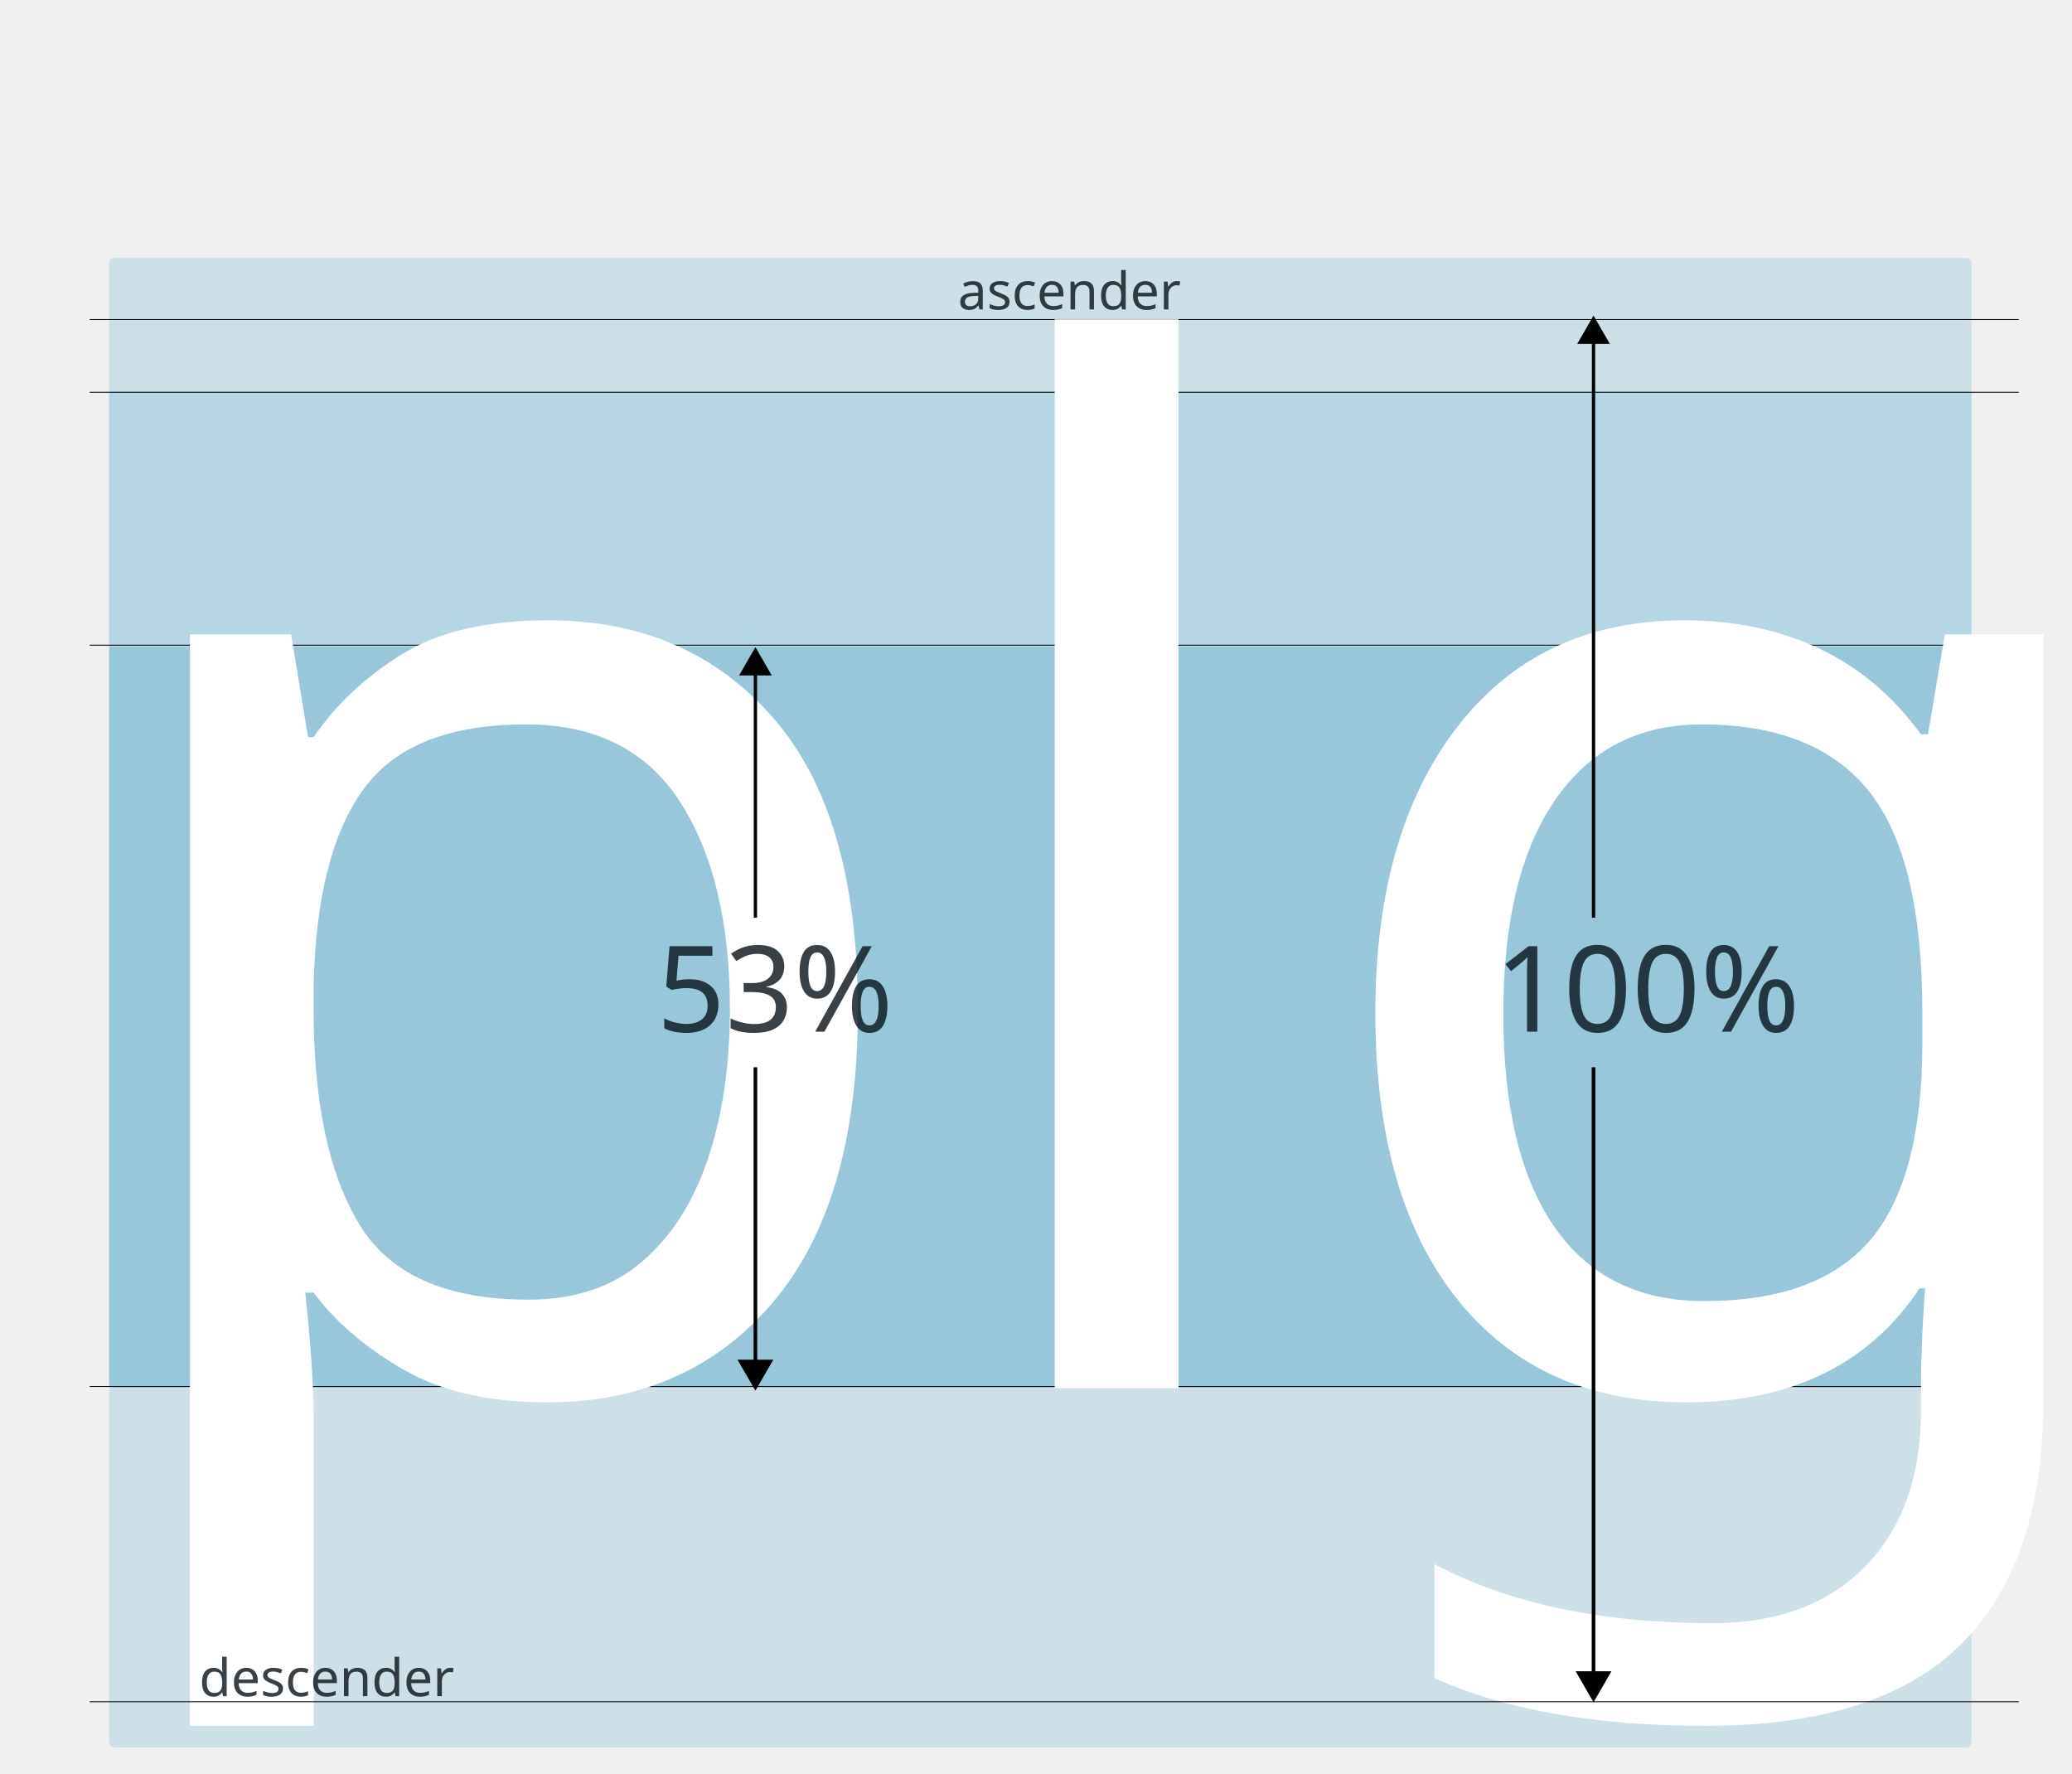
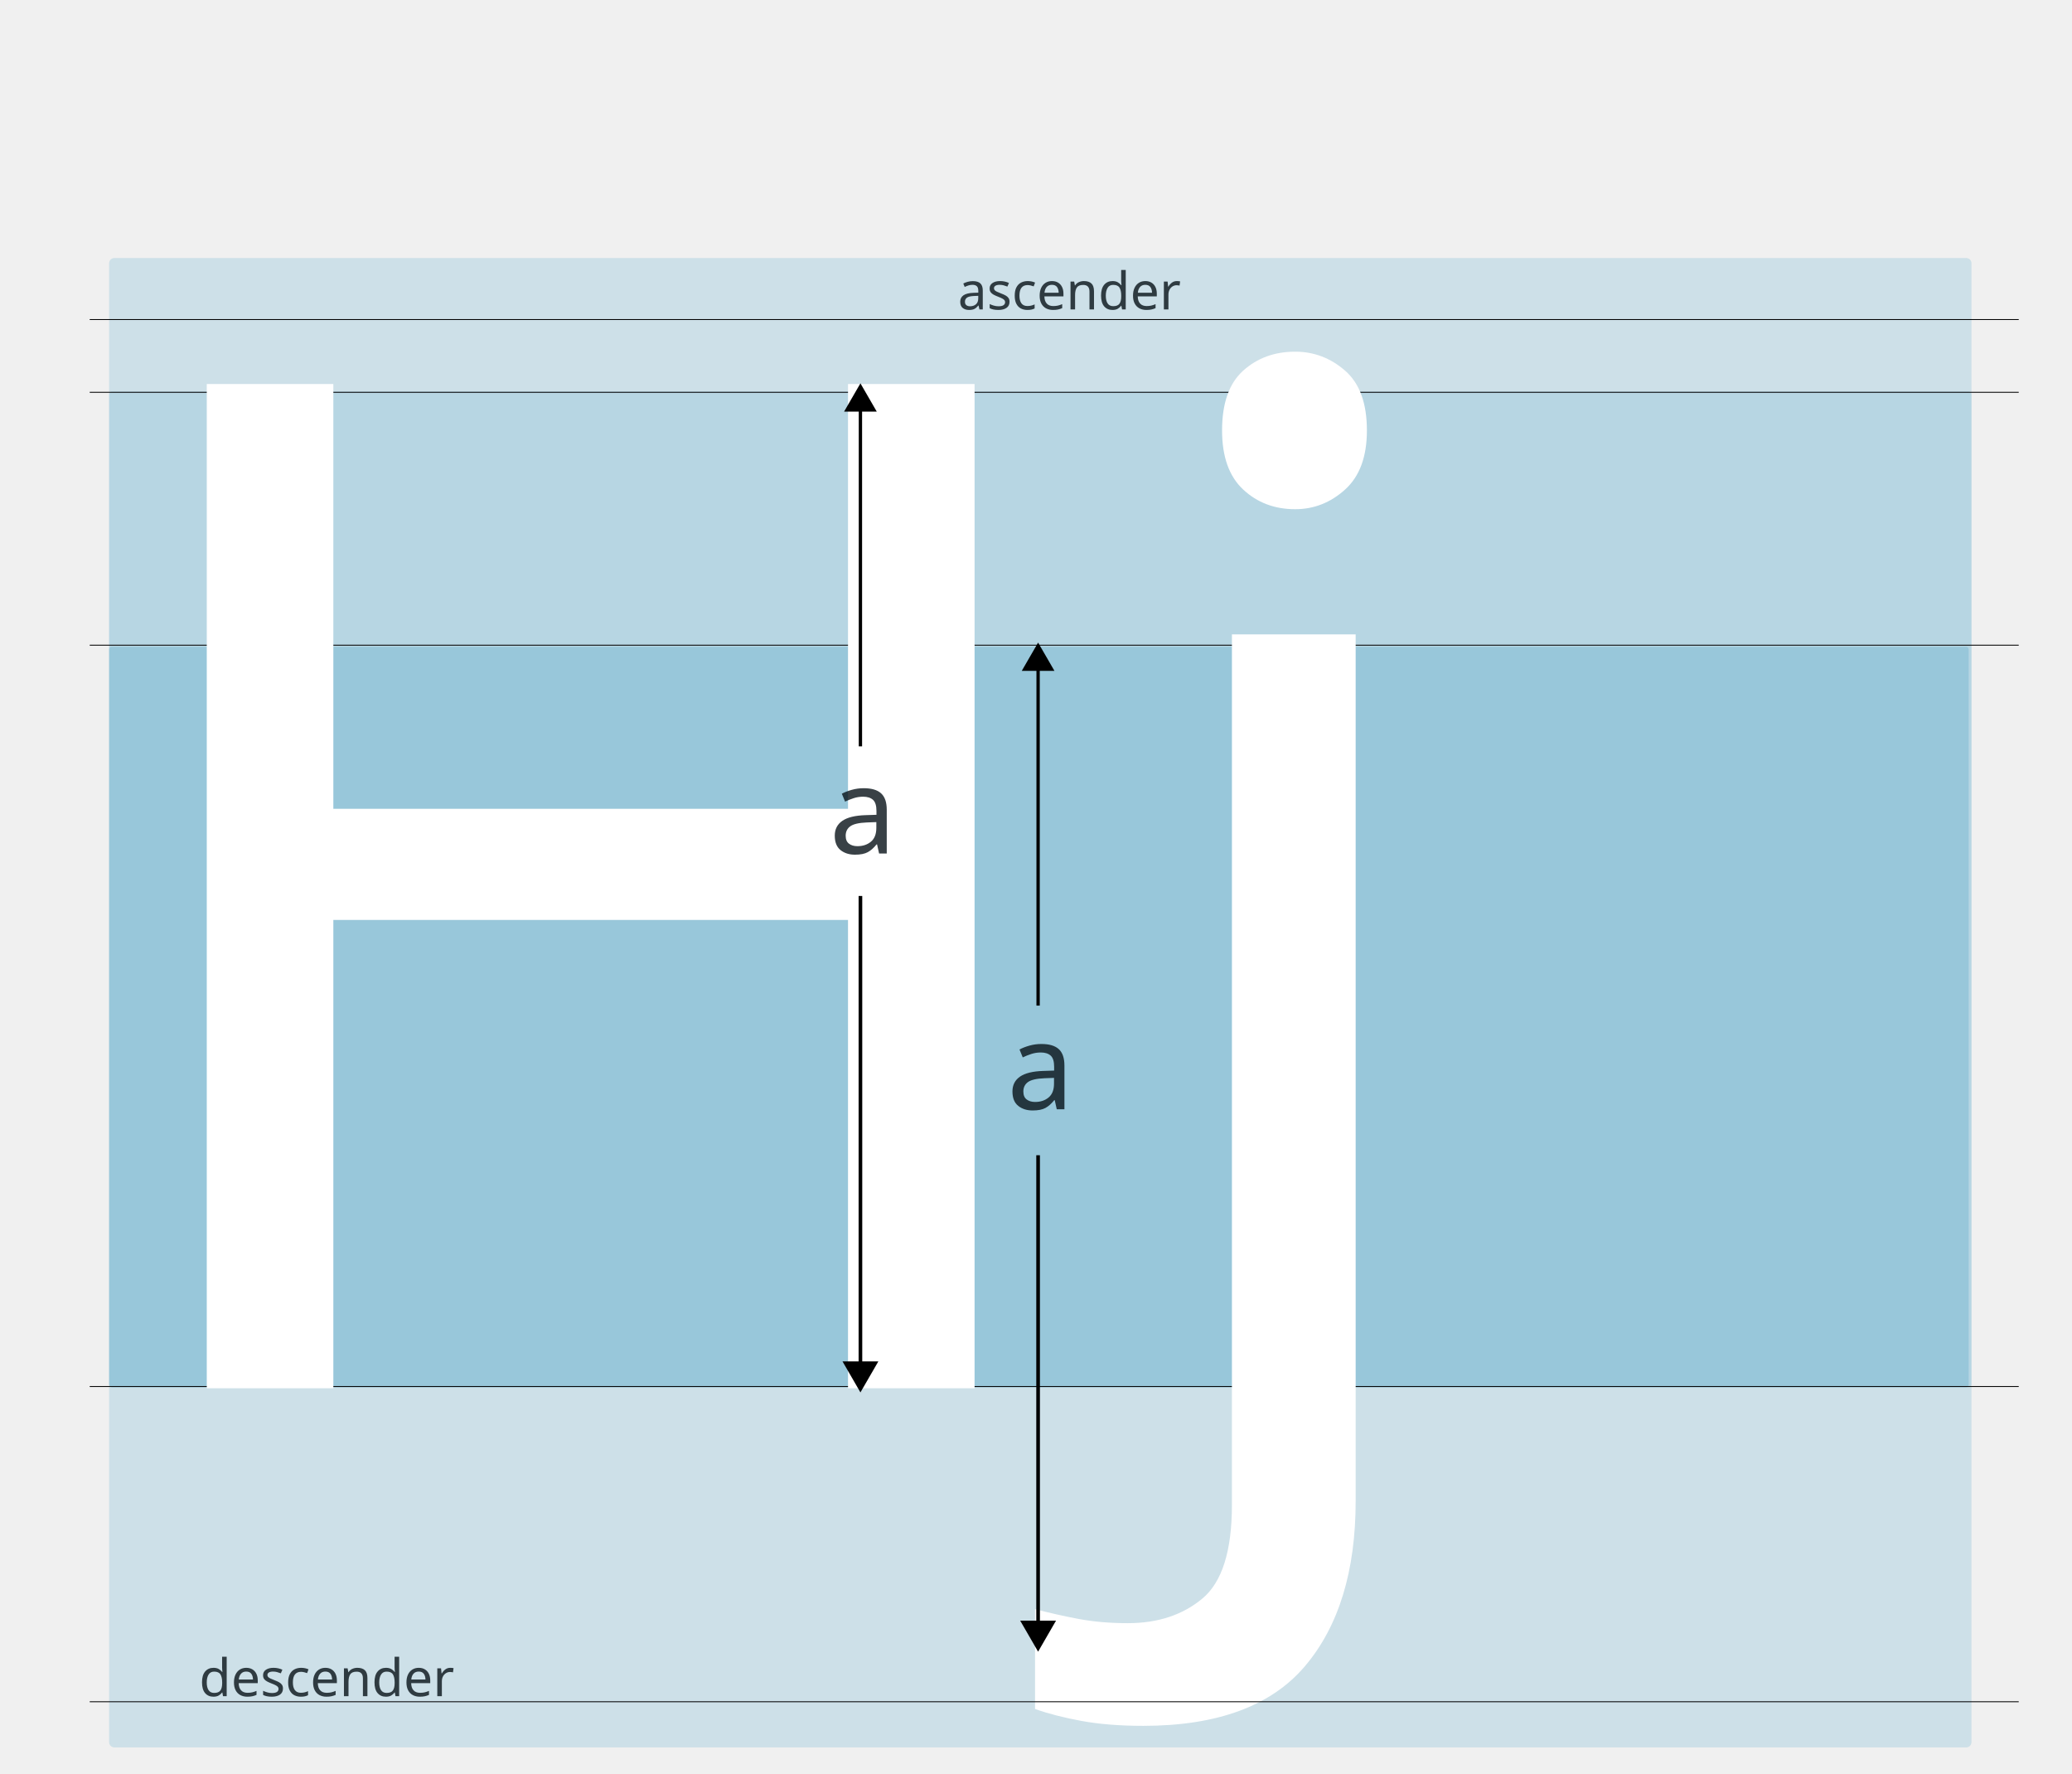
<svg xmlns="http://www.w3.org/2000/svg" viewBox="0 -410 2393 2048" id="svg3047" version="1.1" width="100%" height="100%">
  <defs id="defs3055">
    <marker orient="auto" refY="0.0" refX="0.0" id="TriangleOutL" style="overflow:visible">
      <path id="path4110" d="M 5.77,0.0 L -2.88,5.0 L -2.88,-5.0 L 5.77,0.0 z " style="fill-rule:evenodd;stroke:#000000;stroke-width:1.0pt;marker-start:none" transform="scale(0.8)" />
    </marker>
    <marker orient="auto" refY="0.0" refX="0.0" id="Arrow1Lend" style="overflow:visible;">
      <path id="path3970" d="M 0.0,0.0 L 5.0,-5.0 L -12.5,0.0 L 5.0,5.0 L 0.0,0.0 z " style="fill-rule:evenodd;stroke:#000000;stroke-width:1.0pt;marker-start:none;" transform="scale(0.8) rotate(180) translate(12.5,0)" />
    </marker>
  </defs>
  <rect ry="5.995" y="-1607.683" x="126.054" height="1719.726" width="2150.855" id="rect4631" style="fill:#7cb9d2;fill-opacity:0.304;stroke:none" transform="scale(1,-1)" />
  <rect style="opacity:0.9;fill:#7cb9d2;fill-opacity:0.304;stroke:none" id="rect3827" width="2150.855" height="1150" x="126.054" y="41.854" ry="4.009" />
  <rect ry="2.98" y="336.854" x="126.054" height="855" width="2147.62" id="rect3829" style="fill:#7cb9d2;fill-opacity:0.539;stroke:none" />
  <path id="path4606" d="m 103.621,42.981 2227.852,0" style="fill:none;stroke:#000000;stroke-width:1px;stroke-linecap:butt;stroke-linejoin:miter;stroke-opacity:1" />
  <text xml:space="preserve" style="font-size:80.958px;font-style:normal;font-variant:normal;font-weight:500;font-stretch:normal;line-height:125%;letter-spacing:0px;word-spacing:0px;opacity:0.8;fill:#071218;fill-opacity:1;stroke:none;font-family:Venus;-inkscape-font-specification:Venus Medium" x="1106.221" y="-52.691" id="text4600">
    <tspan id="tspan4602" x="1106.221" y="-52.691" style="font-size:60px;font-style:normal;font-variant:normal;font-weight:normal;font-stretch:normal;fill:#071218;fill-opacity:1;font-family:Oxygen-Sans;-inkscape-font-specification:Oxygen-Sans">ascender</tspan>
  </text>
  <path style="fill:none;stroke:#000000;stroke-width:1px;stroke-linecap:butt;stroke-linejoin:miter;stroke-opacity:1" d="m 103.621,334.981 2227.852,0" id="path4604" />
  <path id="path4633" d="m 103.621,1190.981 2227.852,0" style="fill:none;stroke:#000000;stroke-width:1px;stroke-linecap:butt;stroke-linejoin:miter;stroke-opacity:1" />
  <path style="fill:none;stroke:#000000;stroke-width:1px;stroke-linecap:butt;stroke-linejoin:miter;stroke-opacity:1" d="m 103.621,-41.019 2227.852,0" id="path4645" />
  <g transform="matrix(0.7898352,0,0,-0.7898352,265.8438,1193.854)" id="g3049" style="fill:#ffffff;stroke:#000000;stroke-opacity:1">
    <text xml:space="preserve" style="font-size:2056.227px;font-style:normal;font-variant:normal;font-weight:500;font-stretch:normal;line-height:125%;letter-spacing:0px;word-spacing:0px;fill:#000000;fill-opacity:1;stroke:none;font-family:Venus;-inkscape-font-specification:Venus Medium" x="-233.682" y="-1.056" id="text4627" transform="scale(1,-1)">
-       <tspan id="tspan4629" x="-233.682" y="-1.056" style="font-style:normal;font-variant:normal;font-weight:normal;font-stretch:normal;fill:#ffffff;font-family:Oxygen-Sans;-inkscape-font-specification:Oxygen-Sans">plg</tspan>
+       <tspan id="tspan4629" x="-233.682" y="-1.056" style="font-style:normal;font-variant:normal;font-weight:normal;font-stretch:normal;fill:#ffffff;font-family:Oxygen-Sans;-inkscape-font-specification:Oxygen-Sans">Hj</tspan>
    </text>
  </g>
-   <text xml:space="preserve" style="font-size:138.318px;font-style:normal;font-variant:normal;font-weight:500;font-stretch:normal;line-height:125%;letter-spacing:0px;word-spacing:0px;opacity:0.8;fill:#071218;fill-opacity:1;stroke:none;font-family:Venus;-inkscape-font-specification:Venus Medium" x="758.458" y="781.296" id="text3958">
-     <tspan id="tspan3960" x="758.458" y="781.296" style="font-style:normal;font-variant:normal;font-weight:normal;font-stretch:normal;fill:#071218;fill-opacity:1;font-family:Oxygen-Sans;-inkscape-font-specification:Oxygen-Sans">53%</tspan>
-   </text>
-   <path style="fill:none;stroke:#000000;stroke-width:3.832;stroke-linecap:butt;stroke-linejoin:miter;stroke-miterlimit:4;stroke-opacity:1;stroke-dasharray:none;marker-end:url(#TriangleOutL)" d="m 872.446,649.6 0,-290.572" id="path3962" />
-   <path id="path4594" d="m 872.446,822.371 0,349.541" style="fill:none;stroke:#000000;stroke-width:4.203;stroke-linecap:butt;stroke-linejoin:miter;stroke-miterlimit:4;stroke-opacity:1;stroke-dasharray:none;marker-end:url(#TriangleOutL)" />
  <text id="text4596" y="1548.567" x="230.006" style="font-size:80.958px;font-style:normal;font-variant:normal;font-weight:500;font-stretch:normal;line-height:125%;letter-spacing:0px;word-spacing:0px;opacity:0.8;fill:#071218;fill-opacity:1;stroke:none;font-family:Venus;-inkscape-font-specification:Venus Medium" xml:space="preserve">
    <tspan style="font-size:60px;font-style:normal;font-variant:normal;font-weight:normal;font-stretch:normal;fill:#071218;fill-opacity:1;font-family:Oxygen-Sans;-inkscape-font-specification:Oxygen-Sans" y="1548.567" x="230.006" id="tspan4598">descender</tspan>
  </text>
-   <text id="text4637" y="781.296" x="1726.423" style="font-size:138.318px;font-style:normal;font-variant:normal;font-weight:500;font-stretch:normal;line-height:125%;letter-spacing:0px;word-spacing:0px;opacity:0.8;fill:#071218;fill-opacity:1;stroke:none;font-family:Venus;-inkscape-font-specification:Venus Medium" xml:space="preserve">
-     <tspan style="font-style:normal;font-variant:normal;font-weight:normal;font-stretch:normal;fill:#071218;fill-opacity:1;font-family:Oxygen-Sans;-inkscape-font-specification:Oxygen-Sans" y="781.296" x="1726.423" id="tspan4639">100%</tspan>
+   <text id="text4637" y="870.851" x="1162.94" style="font-size:138.318px;font-style:normal;font-variant:normal;font-weight:500;font-stretch:normal;line-height:125%;letter-spacing:0px;word-spacing:0px;opacity:0.8;fill:#071218;fill-opacity:1;stroke:none;font-family:Venus;-inkscape-font-specification:Venus Medium" xml:space="preserve">
+     <tspan style="font-style:normal;font-variant:normal;font-weight:normal;font-stretch:normal;fill:#071218;fill-opacity:1;font-family:Oxygen-Sans;-inkscape-font-specification:Oxygen-Sans" y="870.851" x="1162.94" id="tspan4639">a</tspan>
  </text>
-   <path id="path4641" d="m 1840.41,649.6 0,-673.394" style="fill:none;stroke:#000000;stroke-width:3.832;stroke-linecap:butt;stroke-linejoin:miter;stroke-miterlimit:4;stroke-opacity:1;stroke-dasharray:none;marker-end:url(#TriangleOutL)" />
-   <path style="fill:none;stroke:#000000;stroke-width:4.203;stroke-linecap:butt;stroke-linejoin:miter;stroke-miterlimit:4;stroke-opacity:1;stroke-dasharray:none;marker-end:url(#TriangleOutL)" d="m 1840.41,822.371 0,709.336" id="path4643" />
+   <path id="path4641" d="m 1198.927,751.155 0,-397.394" style="fill:none;stroke:#000000;stroke-width:3.832;stroke-linecap:butt;stroke-linejoin:miter;stroke-miterlimit:4;stroke-opacity:1;stroke-dasharray:none;marker-end:url(#TriangleOutL)" />
+   <path style="fill:none;stroke:#000000;stroke-width:4.203;stroke-linecap:butt;stroke-linejoin:miter;stroke-miterlimit:4;stroke-opacity:1;stroke-dasharray:none;marker-end:url(#TriangleOutL)" d="m 1198.927,923.926 0,549.336" id="path4643" />
  <path style="fill:none;stroke:#000000;stroke-width:1px;stroke-linecap:butt;stroke-linejoin:miter;stroke-opacity:1" d="m 103.621,1554.981 2227.852,0" id="path4635" />
+   <text xml:space="preserve" style="font-size:138.318px;font-style:normal;font-variant:normal;font-weight:500;font-stretch:normal;line-height:125%;letter-spacing:0px;word-spacing:0px;opacity:0.8;fill:#071218;fill-opacity:1;stroke:none;font-family:Venus;-inkscape-font-specification:Venus Medium" x="957.739" y="575.501" id="text3016">
+     <tspan id="tspan3018" x="957.739" y="575.501" style="font-style:normal;font-variant:normal;font-weight:normal;font-stretch:normal;fill:#071218;fill-opacity:1;font-family:Oxygen-Sans;-inkscape-font-specification:Oxygen-Sans">a</tspan>
+   </text>
+   <path style="fill:none;stroke:#000000;stroke-width:3.832;stroke-linecap:butt;stroke-linejoin:miter;stroke-miterlimit:4;stroke-opacity:1;stroke-dasharray:none;marker-end:url(#TriangleOutL)" d="m 993.726,451.805 0,-397.394" id="path3020" />
+   <path id="path3022" d="m 993.726,624.576 0,549.336" style="fill:none;stroke:#000000;stroke-width:4.203;stroke-linecap:butt;stroke-linejoin:miter;stroke-miterlimit:4;stroke-opacity:1;stroke-dasharray:none;marker-end:url(#TriangleOutL)" />
</svg>
